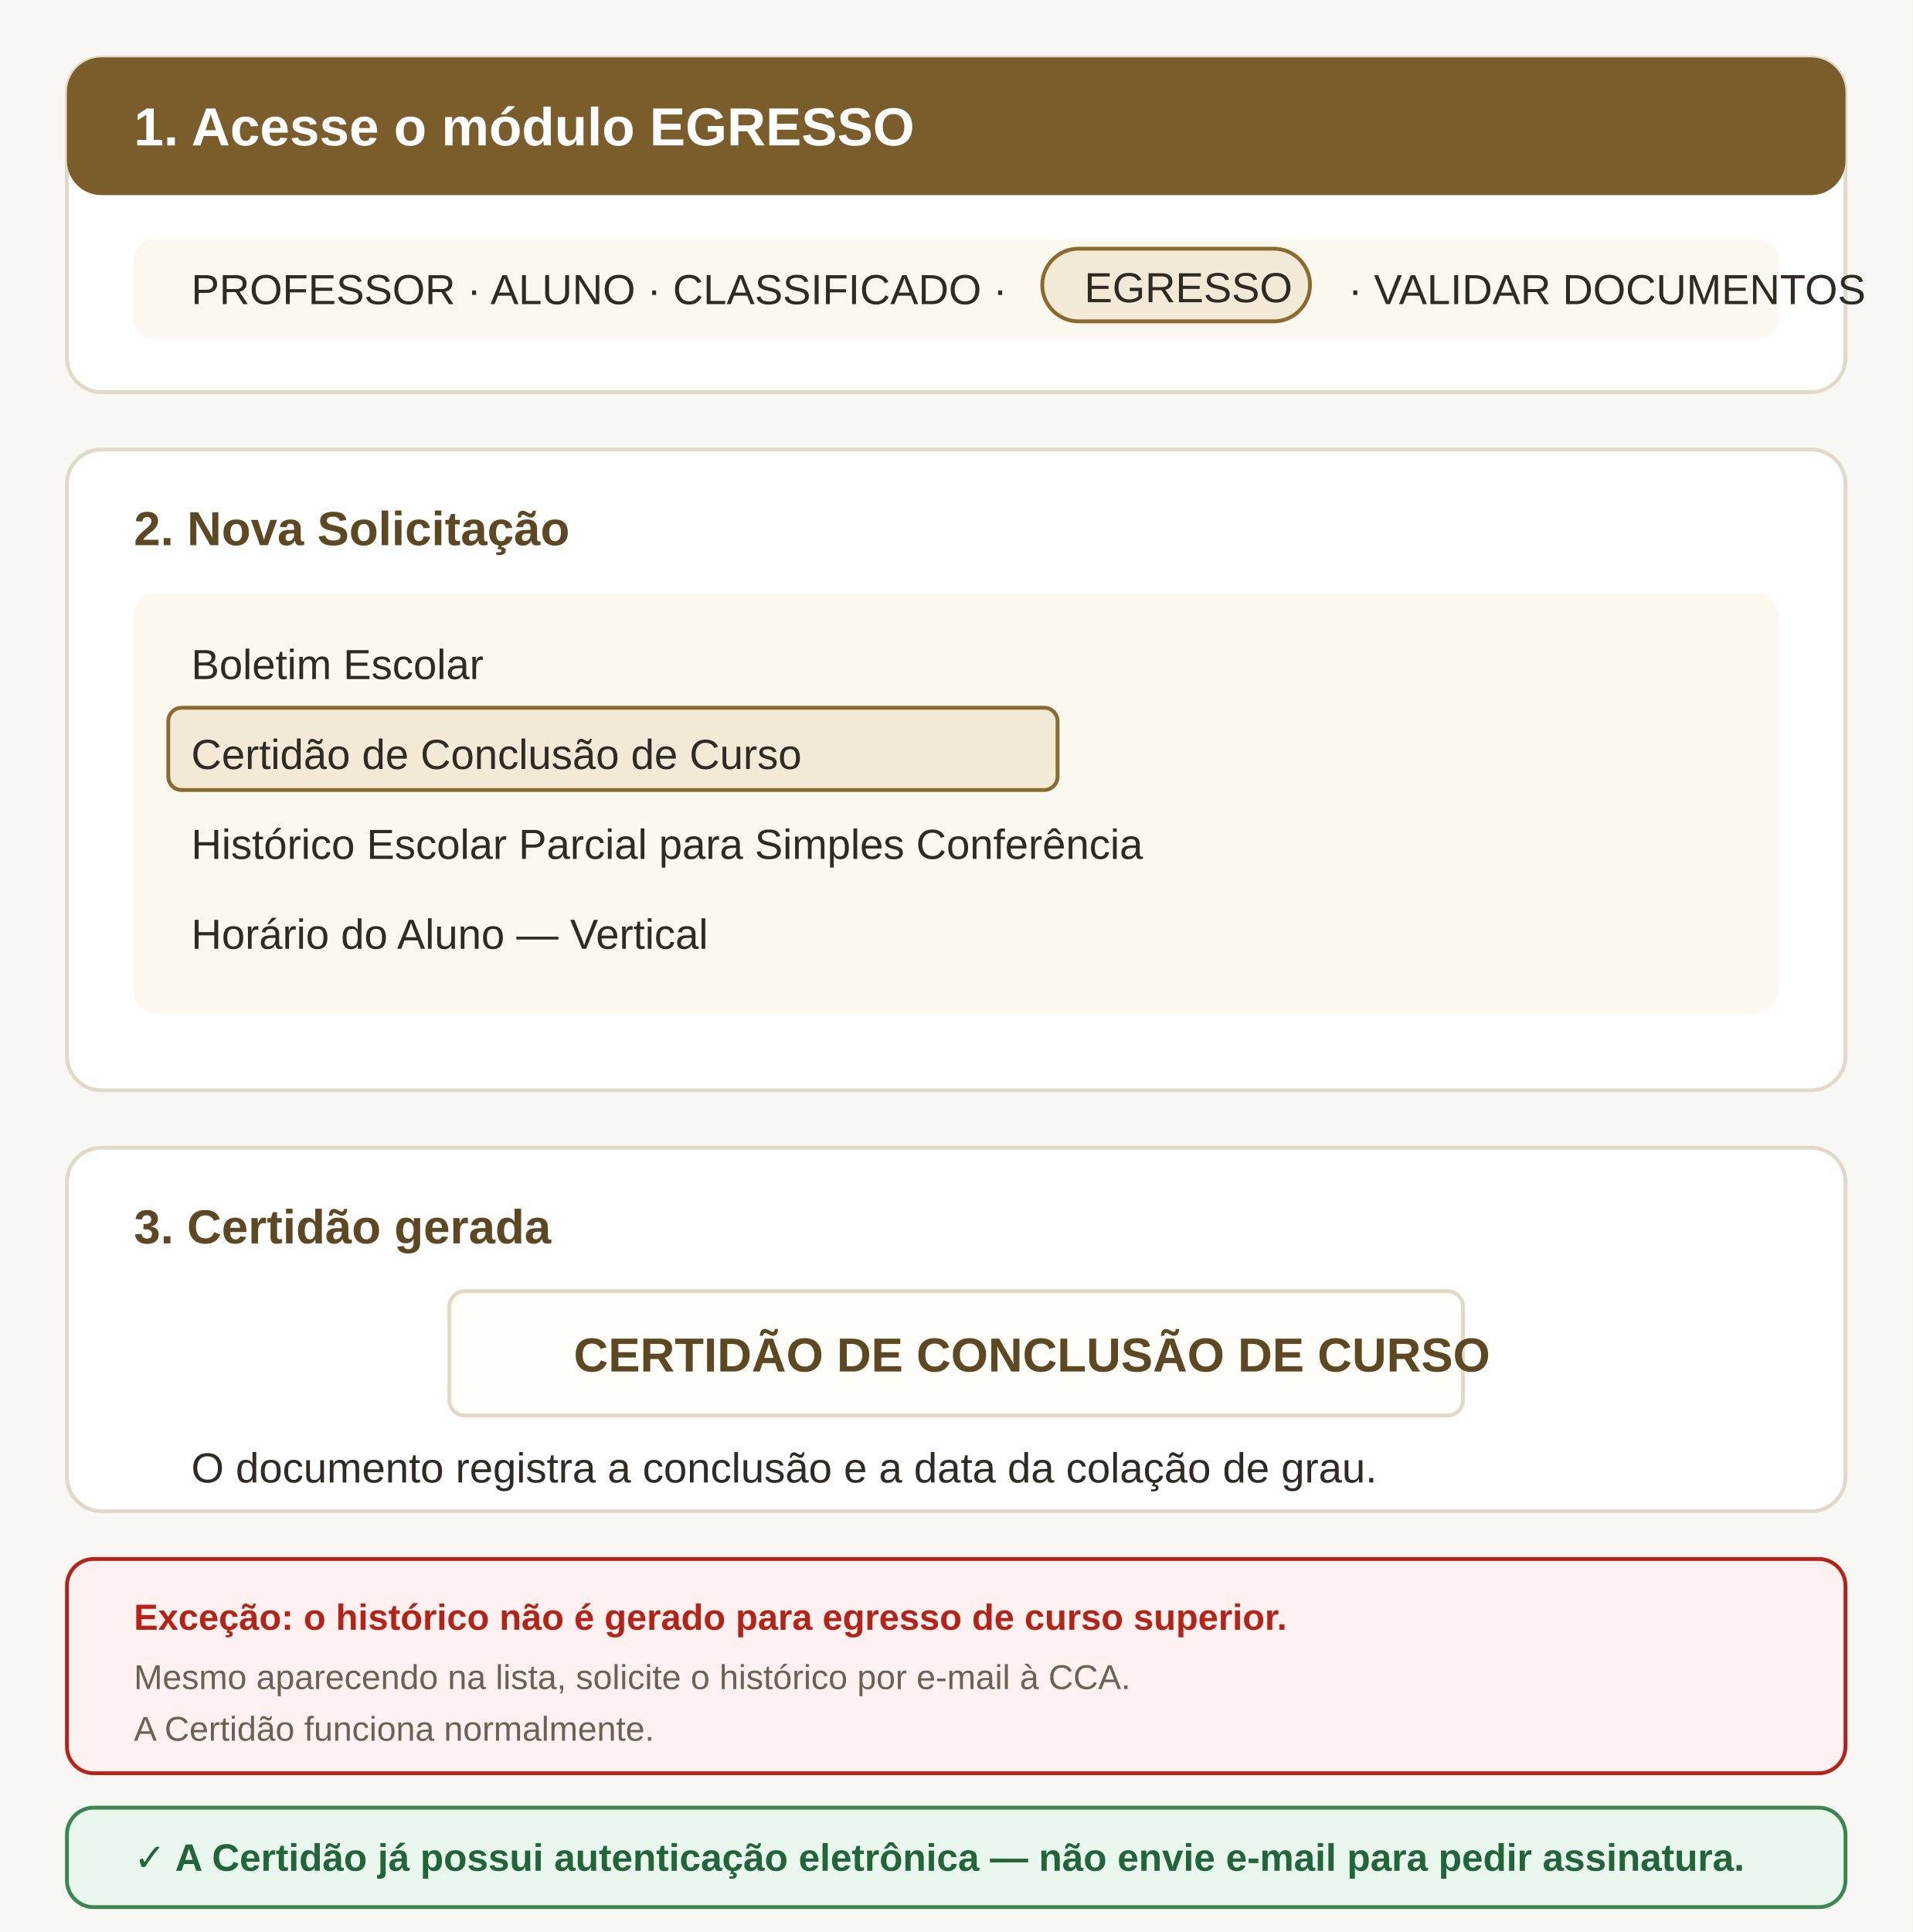
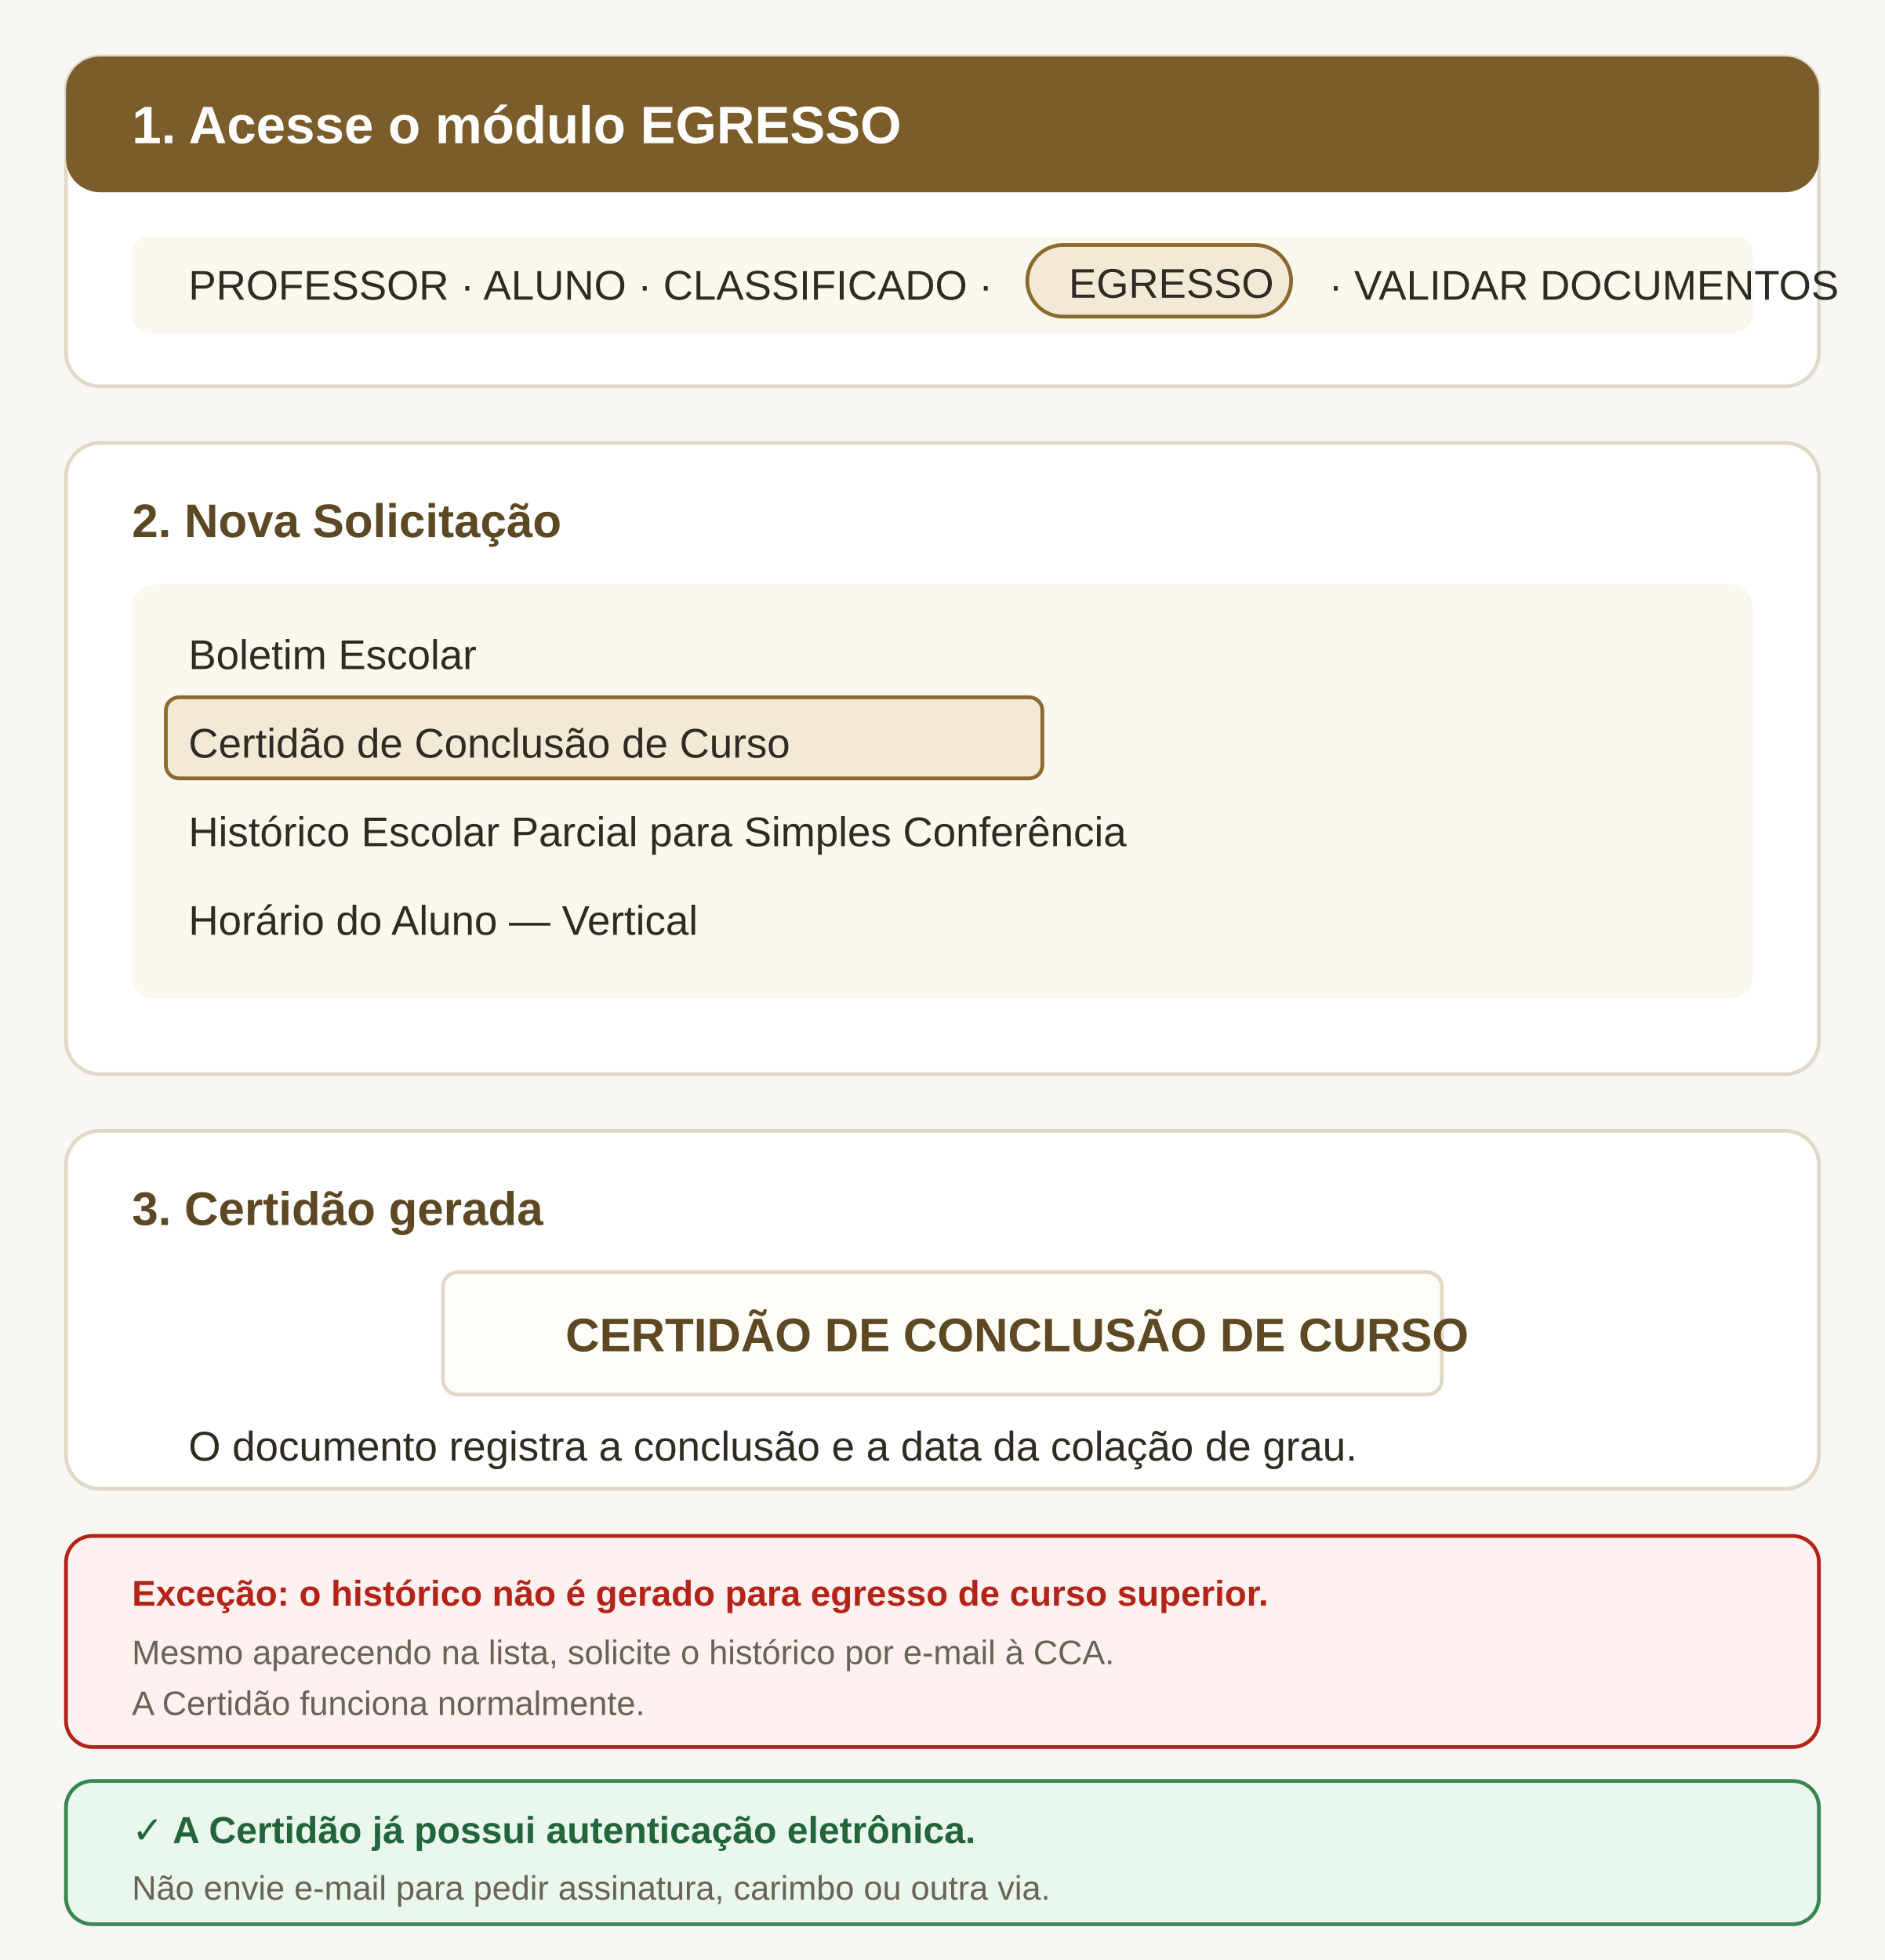
- <svg xmlns="http://www.w3.org/2000/svg" width="1000" height="1010" viewBox="0 0 1000 1010" role="img" aria-labelledby="t d">
+ <svg xmlns="http://www.w3.org/2000/svg" width="1000" height="1040" viewBox="0 0 1000 1040" role="img" aria-labelledby="t d">
  <style>
.bg{fill:#f8f7f3}.card{fill:#fff;stroke:#e1d8c7;stroke-width:2}.head{fill:#7a5d2a}.soft{fill:#fbf8ef}.selected{fill:#f2ead7;stroke:#8a6a2f;stroke-width:2}.pill{fill:#f2ead7;stroke:#8a6a2f;stroke-width:2}.titlebox{fill:#fffdf8;stroke:#e1d8c7;stroke-width:2}.danger{fill:#fff1f0;stroke:#b42318;stroke-width:2}.green{fill:#e9f7ed;stroke:#398651;stroke-width:2}.h{font:700 28px Arial,sans-serif;fill:#fff}.t{font:700 25px Arial,sans-serif;fill:#5d4824}.b{font:22px Arial,sans-serif;fill:#2f2b22}.s{font:18px Arial,sans-serif;fill:#696257}.alert{font:700 19px Arial,sans-serif;fill:#b42318}.ok{font:700 20px Arial,sans-serif;fill:#23653a}
</style>
-   <rect class="bg" width="1000" height="1010" />
+   <rect class="bg" width="1000" height="1040" />
  <rect class="card" x="35" y="30" width="930" height="175" rx="18" />
  <rect class="head" x="35" y="30" width="930" height="72" rx="18" />
  <text class="h" x="70" y="76">1. Acesse o módulo EGRESSO</text>
  <rect class="soft" x="70" y="125" width="860" height="52" rx="10" />
  <text class="b" x="100" y="159">PROFESSOR · ALUNO · CLASSIFICADO ·</text>
  <rect class="pill" x="545" y="130" width="140" height="38" rx="19" />
  <text class="b" x="567" y="158">EGRESSO</text>
  <text class="b" x="705" y="159">· VALIDAR DOCUMENTOS</text>
  <rect class="card" x="35" y="235" width="930" height="335" rx="18" />
  <text class="t" x="70" y="285">2. Nova Solicitação</text>
  <rect class="soft" x="70" y="310" width="860" height="220" rx="12" />
  <text class="b" x="100" y="355">Boletim Escolar</text>
  <rect class="selected" x="88" y="370" width="465" height="43" rx="7" />
  <text class="b" x="100" y="402">Certidão de Conclusão de Curso</text>
  <text class="b" x="100" y="449">Histórico Escolar Parcial para Simples Conferência</text>
  <text class="b" x="100" y="496">Horário do Aluno — Vertical</text>
  <rect class="card" x="35" y="600" width="930" height="190" rx="18" />
  <text class="t" x="70" y="650">3. Certidão gerada</text>
  <rect class="titlebox" x="235" y="675" width="530" height="65" rx="8" />
  <text class="t" x="300" y="717">CERTIDÃO DE CONCLUSÃO DE CURSO</text>
  <text class="b" x="100" y="775">O documento registra a conclusão e a data da colação de grau.</text>
  <rect class="danger" x="35" y="815" width="930" height="112" rx="14" />
  <text class="alert" x="70" y="852">Exceção: o histórico não é gerado para egresso de curso superior.</text>
  <text class="s" x="70" y="883">Mesmo aparecendo na lista, solicite o histórico por e-mail à CCA.</text>
  <text class="s" x="70" y="910">A Certidão funciona normalmente.</text>
-   <rect class="green" x="35" y="945" width="930" height="52" rx="14" />
-   <text class="ok" x="70" y="978">✓ A Certidão já possui autenticação eletrônica — não envie e-mail para pedir assinatura.</text>
+   <rect class="green" x="35" y="945" width="930" height="76" rx="14" />
+   <text class="ok" x="70" y="978">✓ A Certidão já possui autenticação eletrônica.</text>
+   <text class="s" x="70" y="1008">Não envie e-mail para pedir assinatura, carimbo ou outra via.</text>
</svg>
